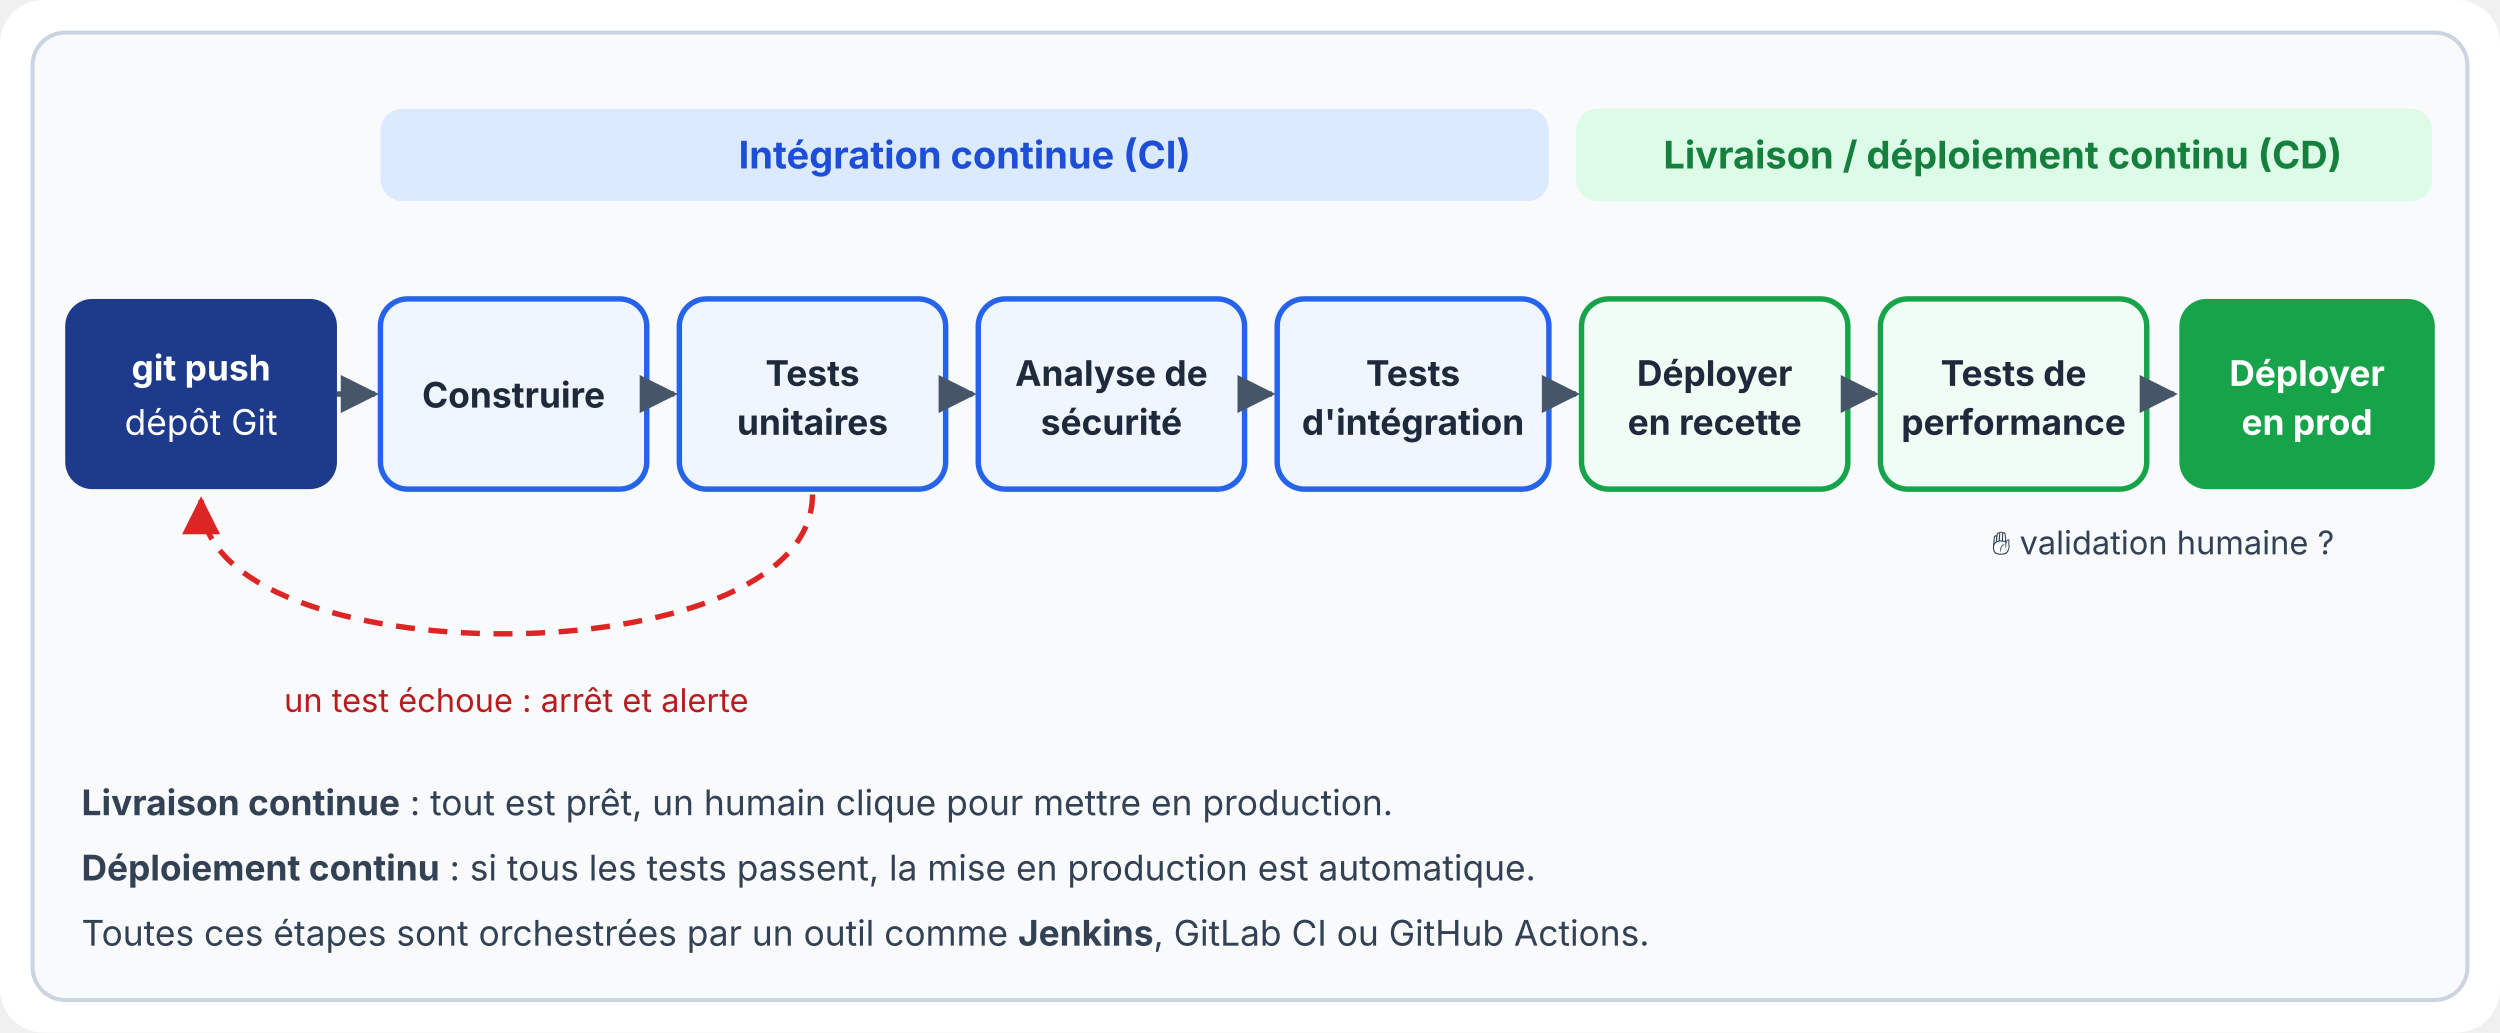
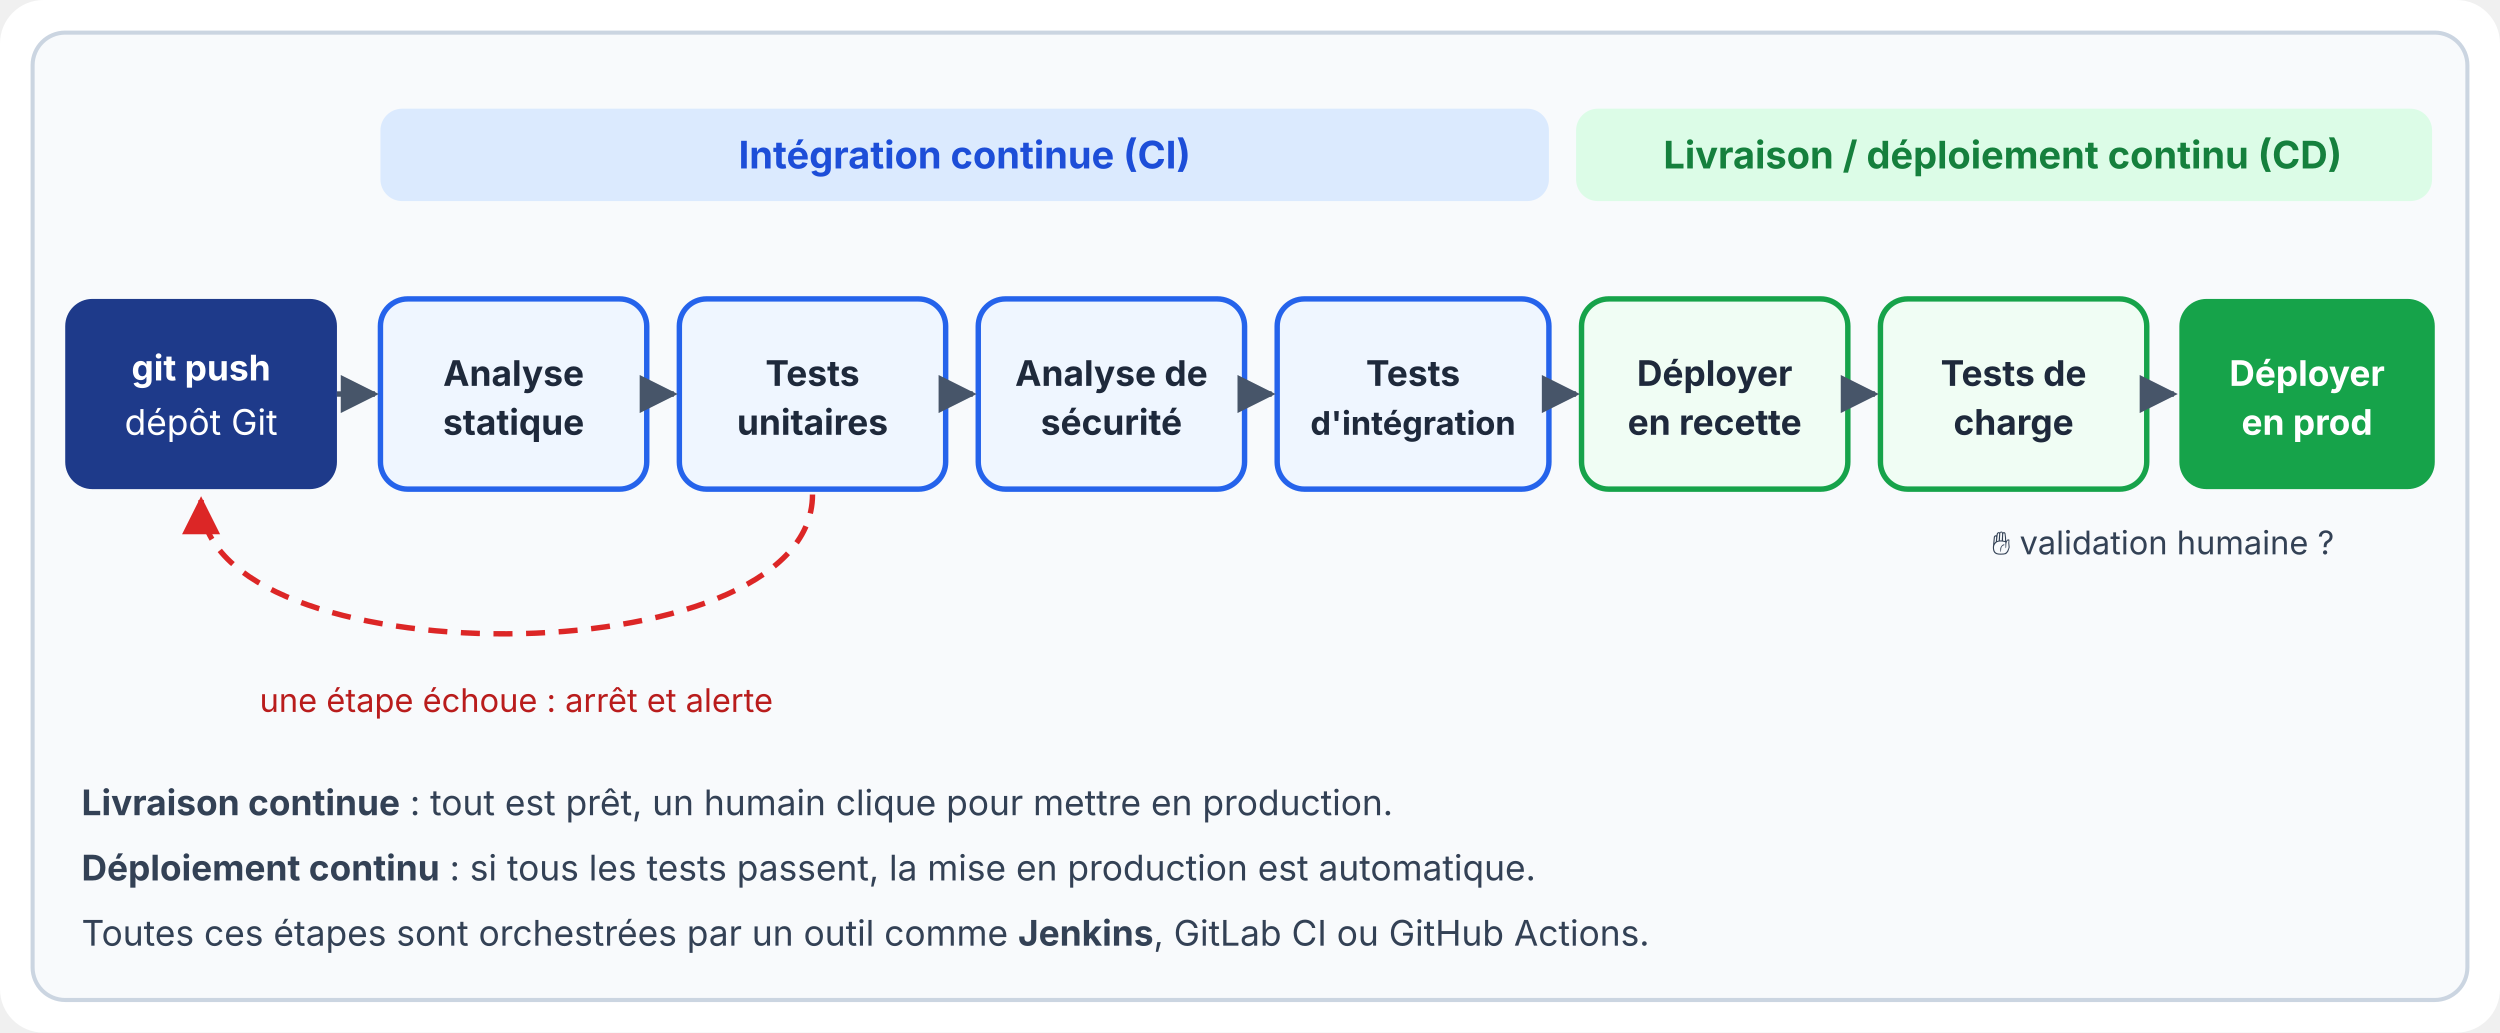
<svg xmlns="http://www.w3.org/2000/svg" width="920" height="380" viewBox="0 0 920 380" role="img" aria-labelledby="t d" font-family="Inter, 'Segoe UI', Arial, sans-serif">
  <defs>
    <marker id="fl" viewBox="0 0 10 10" refX="9" refY="5" markerWidth="7" markerHeight="7" orient="auto-start-reverse">
      <path d="M0,0 L10,5 L0,10 z" fill="#475569" />
    </marker>
    <marker id="flr" viewBox="0 0 10 10" refX="9" refY="5" markerWidth="7" markerHeight="7" orient="auto-start-reverse">
      <path d="M0,0 L10,5 L0,10 z" fill="#dc2626" />
    </marker>
  </defs>
  <rect x="0" y="0" width="920" height="380" rx="16" fill="#ffffff" />
  <rect x="12" y="12" width="896" height="356" rx="12" fill="#f8fafc" stroke="#cbd5e1" stroke-width="1.5" />
  <rect x="140" y="40" width="430" height="34" rx="8" fill="#dbeafe" />
  <text x="355" y="62" text-anchor="middle" font-size="14" font-weight="700" fill="#1d4ed8">Intégration continue (CI)</text>
  <rect x="580" y="40" width="315" height="34" rx="8" fill="#dcfce7" />
  <text x="737" y="62" text-anchor="middle" font-size="14" font-weight="700" fill="#15803d">Livraison / déploiement continu (CD)</text>
  <g font-size="13" fill="#1e293b" text-anchor="middle">
    <rect x="24" y="110" width="100" height="70" rx="10" fill="#1e3a8a" />
    <text x="74" y="140" fill="#ffffff" font-weight="700">git push</text>
    <text x="74" y="160" fill="#ffffff">dépôt Git</text>
    <rect x="140" y="110" width="98" height="70" rx="10" fill="#eff6ff" stroke="#2563eb" stroke-width="2" />
-     <text x="189" y="150" font-weight="700">Construire</text>
+     <text x="189" y="142" font-weight="700">Analyse</text>
+     <text x="189" y="160" font-weight="700">statique</text>
    <rect x="250" y="110" width="98" height="70" rx="10" fill="#eff6ff" stroke="#2563eb" stroke-width="2" />
    <text x="299" y="142" font-weight="700">Tests</text>
    <text x="299" y="160" font-weight="700">unitaires</text>
    <rect x="360" y="110" width="98" height="70" rx="10" fill="#eff6ff" stroke="#2563eb" stroke-width="2" />
    <text x="409" y="142" font-weight="700">Analyse de</text>
    <text x="409" y="160" font-weight="700">sécurité</text>
    <rect x="470" y="110" width="100" height="70" rx="10" fill="#eff6ff" stroke="#2563eb" stroke-width="2" />
    <text x="520" y="142" font-weight="700">Tests</text>
-     <text x="520" y="160" font-weight="700">d'intégration</text>
+     <text x="520" y="160" font-weight="700" font-size="12">d'intégration</text>
    <rect x="582" y="110" width="98" height="70" rx="10" fill="#f0fdf4" stroke="#16a34a" stroke-width="2" />
    <text x="631" y="142" font-weight="700">Déployer</text>
    <text x="631" y="160" font-weight="700">en recette</text>
    <rect x="692" y="110" width="98" height="70" rx="10" fill="#f0fdf4" stroke="#16a34a" stroke-width="2" />
    <text x="741" y="142" font-weight="700">Tests de</text>
-     <text x="741" y="160" font-weight="700">performance</text>
+     <text x="741" y="160" font-weight="700">charge</text>
    <rect x="802" y="110" width="94" height="70" rx="10" fill="#16a34a" />
    <text x="849" y="142" fill="#ffffff" font-weight="700">Déployer</text>
    <text x="849" y="160" fill="#ffffff" font-weight="700">en prod</text>
  </g>
  <g stroke="#475569" stroke-width="2">
    <line x1="124" y1="145" x2="138" y2="145" marker-end="url(#fl)" />
    <line x1="238" y1="145" x2="248" y2="145" marker-end="url(#fl)" />
    <line x1="348" y1="145" x2="358" y2="145" marker-end="url(#fl)" />
    <line x1="458" y1="145" x2="468" y2="145" marker-end="url(#fl)" />
    <line x1="570" y1="145" x2="580" y2="145" marker-end="url(#fl)" />
    <line x1="680" y1="145" x2="690" y2="145" marker-end="url(#fl)" />
    <line x1="790" y1="145" x2="800" y2="145" marker-end="url(#fl)" />
  </g>
  <text x="796" y="204" font-size="12" fill="#334155" text-anchor="middle">✋ validation humaine ?</text>
  <path d="M299 182 C 299 250, 74 250, 74 184" fill="none" stroke="#dc2626" stroke-width="2" stroke-dasharray="7 5" marker-end="url(#flr)" />
-   <text x="190" y="262" text-anchor="middle" font-size="12" fill="#b91c1c">un test échoue : arrêt et alerte</text>
+   <text x="190" y="262" text-anchor="middle" font-size="12" fill="#b91c1c">une étape échoue : arrêt et alerte</text>
  <g font-size="13" fill="#334155">
    <text x="30" y="300">
      <tspan font-weight="700">Livraison continue</tspan> : tout est prêt, un humain clique pour mettre en production.</text>
    <text x="30" y="324">
      <tspan font-weight="700">Déploiement continu</tspan> : si tous les tests passent, la mise en production est automatique.</text>
    <text x="30" y="348">Toutes ces étapes sont orchestrées par un outil comme <tspan font-weight="700">Jenkins</tspan>, GitLab CI ou GitHub Actions.</text>
  </g>
</svg>
